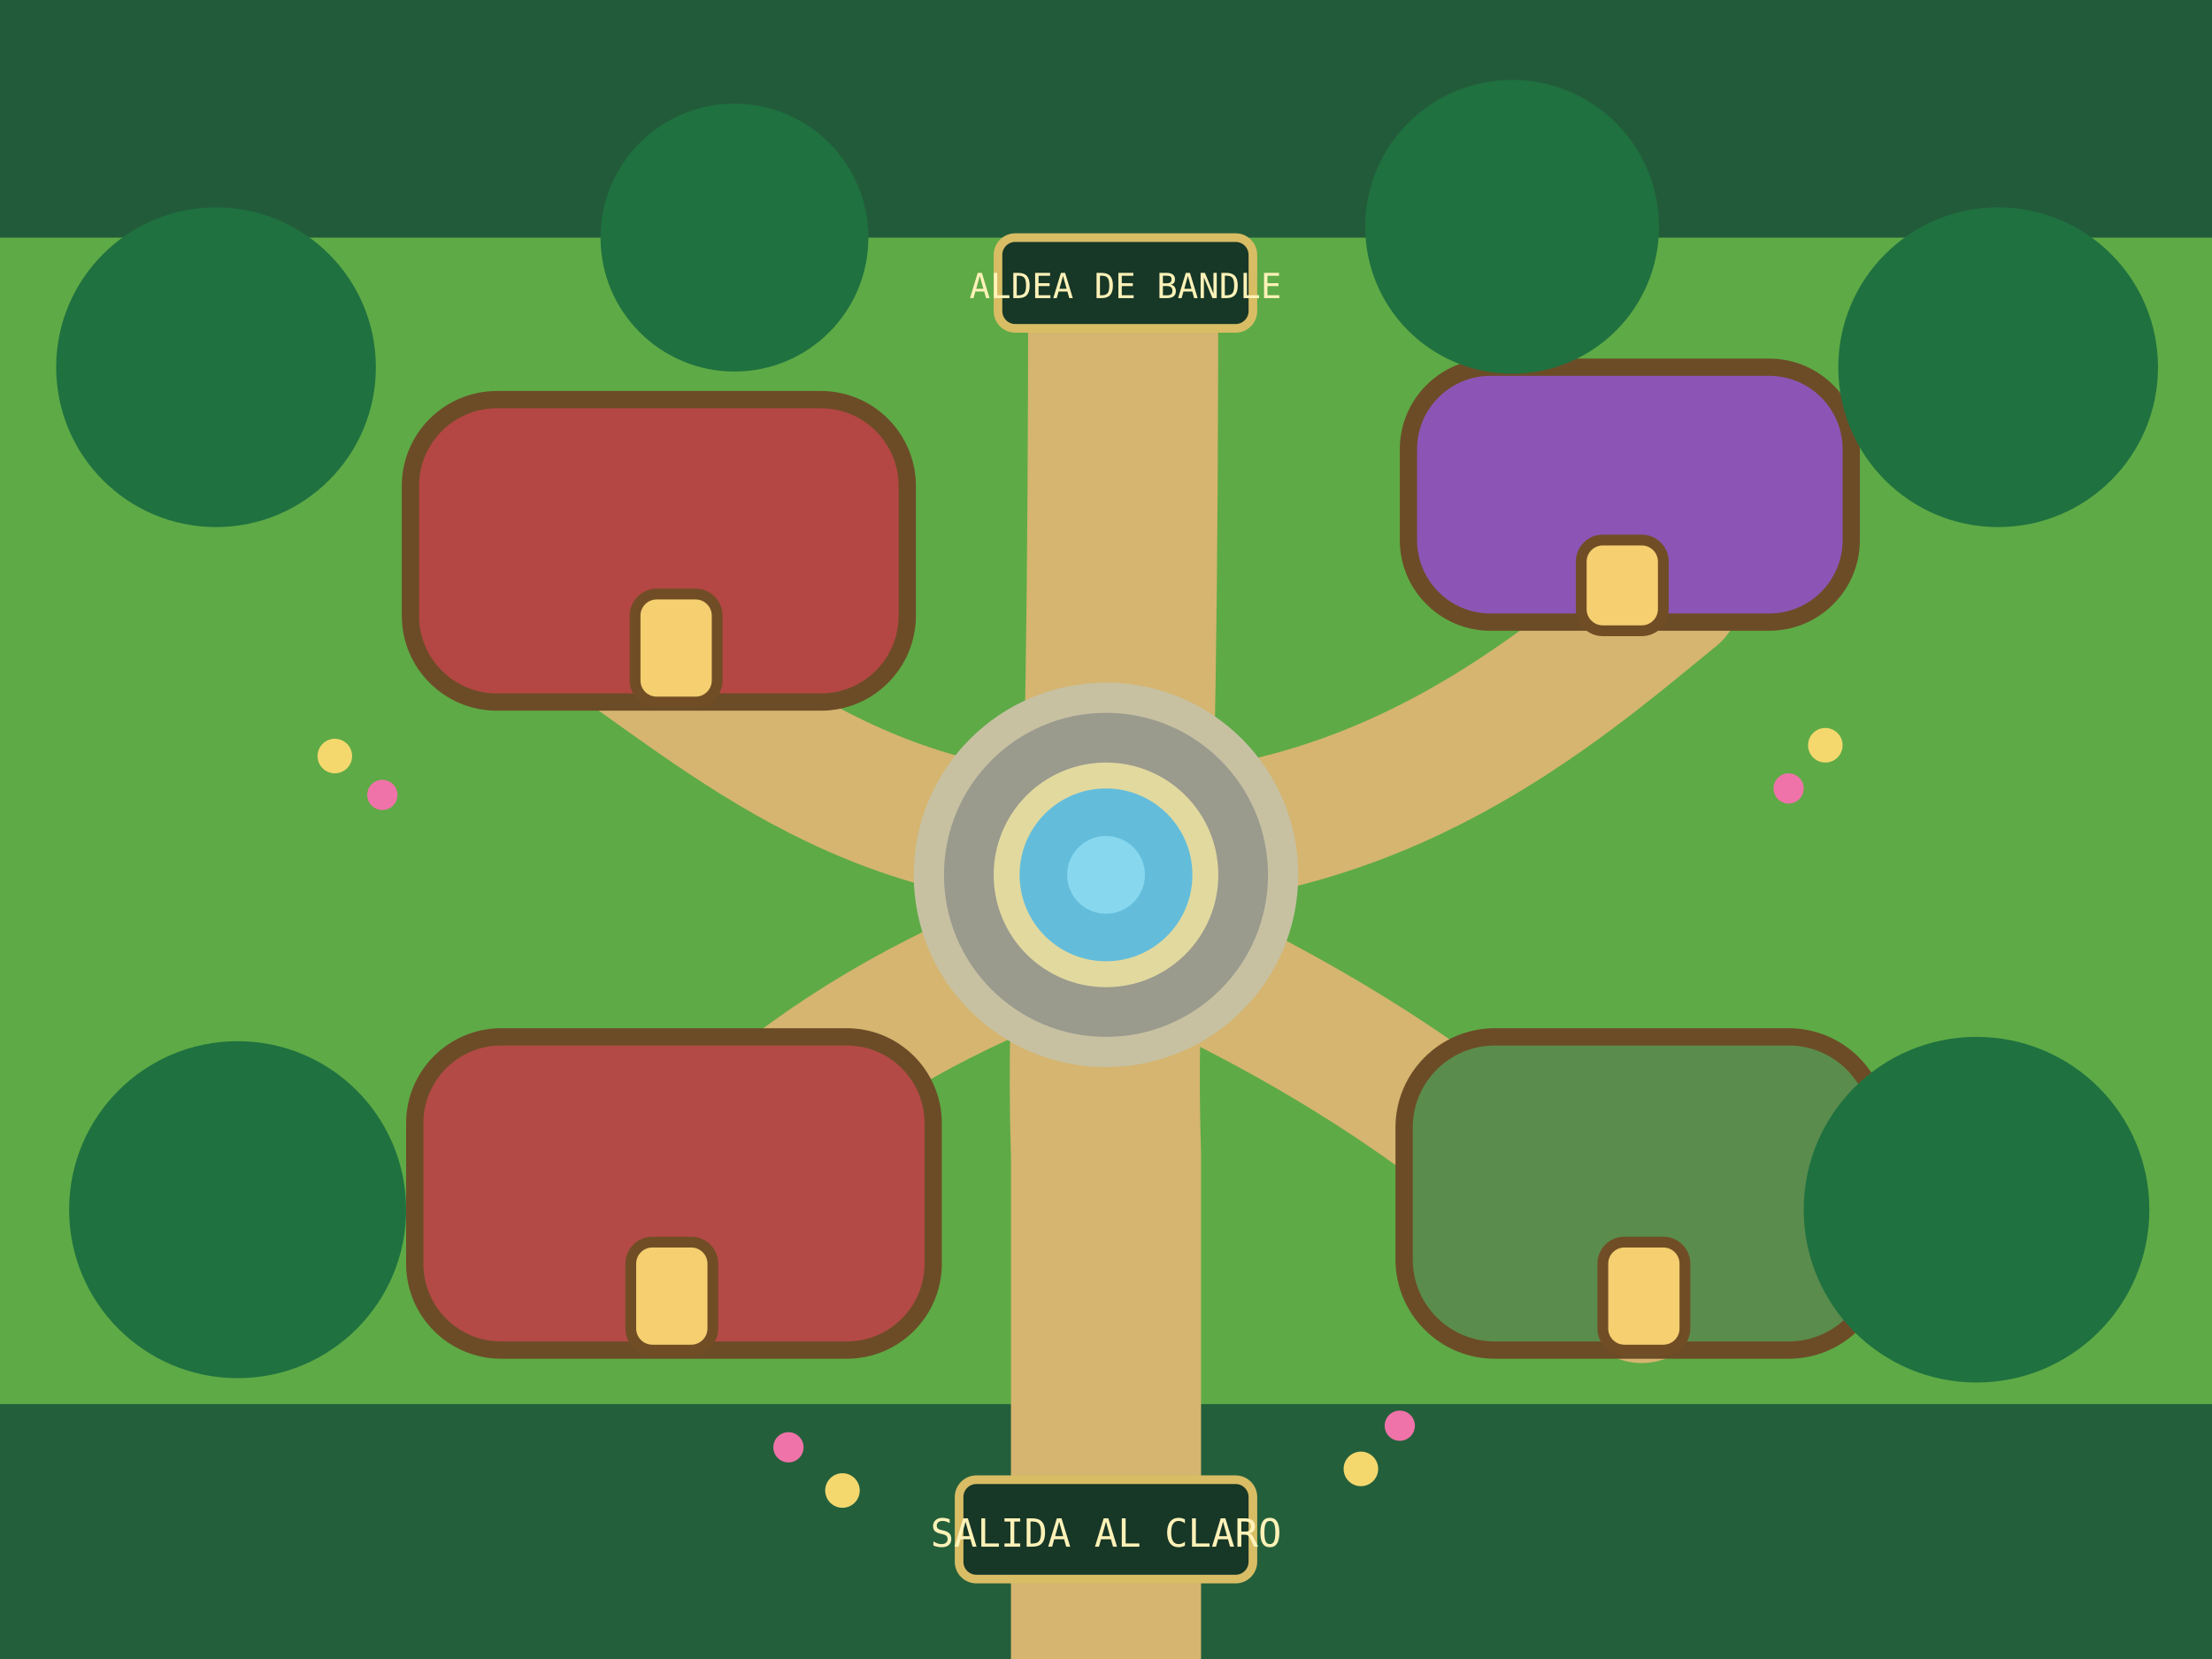
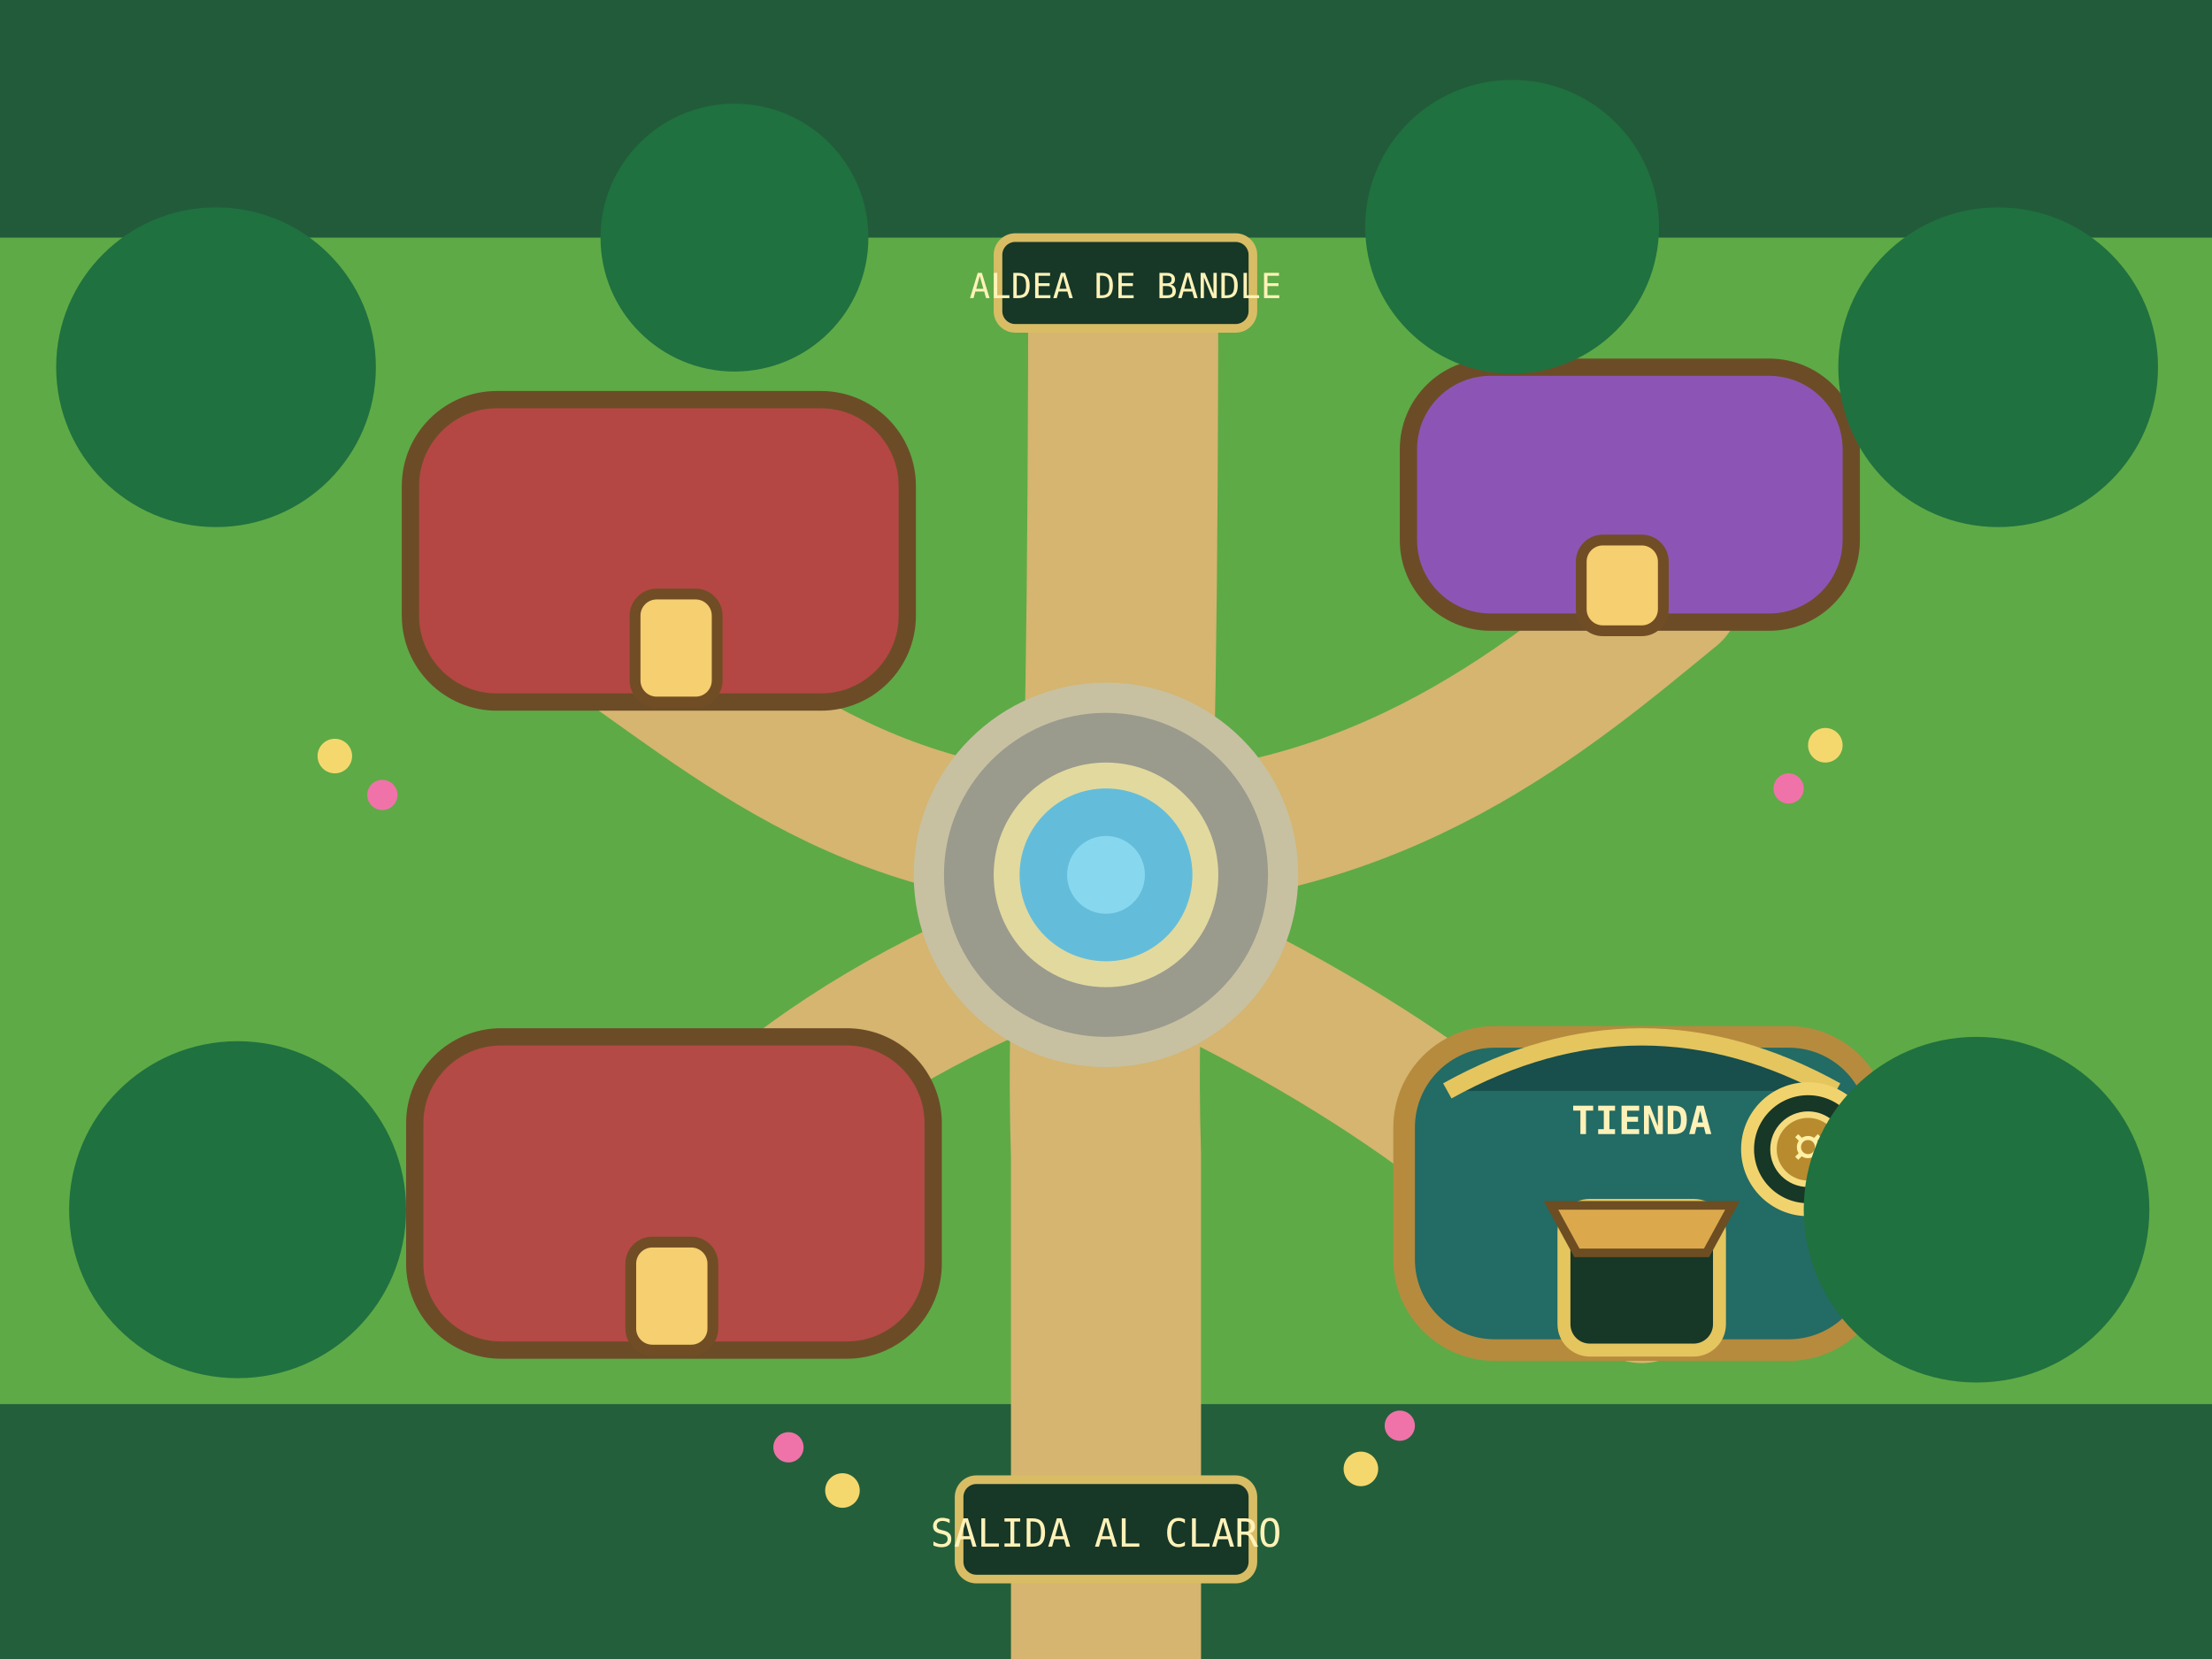
<svg xmlns="http://www.w3.org/2000/svg" width="1024" height="768" viewBox="0 0 1024 768">
  <rect width="1024" height="768" fill="#5eaa46" />
  <rect x="0" y="0" width="1024" height="110" fill="#225b3a" />
  <rect x="0" y="650" width="1024" height="118" fill="#245f3b" />
  <path d="M512 768 L512 535 Q510 470 515 420 Q520 365 520 110" fill="none" stroke="#d5b56f" stroke-width="88" />
  <path d="M512 390 C390 390 325 320 260 280 M512 390 C640 390 720 320 775 275 M512 430 C380 475 320 540 280 595 M512 430 C640 485 710 545 760 600" fill="none" stroke="#d5b56f" stroke-width="62" stroke-linecap="round" />
  <circle cx="512" cy="405" r="82" fill="#9a9a8d" stroke="#c7c1a2" stroke-width="14" />
  <circle cx="512" cy="405" r="46" fill="#63bdda" stroke="#e2d99f" stroke-width="12" />
  <circle cx="512" cy="405" r="18" fill="#87d8ef" />
  <g stroke="#6c4c27" stroke-width="8">
    <rect x="190" y="185" width="230" height="140" rx="40" fill="#b44743" />
    <rect x="652" y="170" width="205" height="118" rx="38" fill="#8c55b5" />
    <rect x="192" y="480" width="240" height="145" rx="40" fill="#b34a45" />
-     <rect x="650" y="480" width="220" height="145" rx="42" fill="#5a8c4d" />
  </g>
+   <rect x="650" y="480" width="220" height="145" rx="42" fill="#236b65" stroke="#b68b3e" stroke-width="10" />
+   <path d="M670 505 Q760 455 850 505" fill="#184e4b" stroke="#e5c55e" stroke-width="8" />
+   <rect x="724" y="558" width="72" height="67" rx="12" fill="#173727" stroke="#e5c55e" stroke-width="6" />
+   <path d="M718 558 h84 l-12 22 h-60 z" fill="#dba94c" stroke="#6d4d22" stroke-width="4" />
+   <circle cx="837" cy="532" r="28" fill="#173727" stroke="#f1d36d" stroke-width="6" />
+   <circle cx="837" cy="532" r="16" fill="#b88b2f" stroke="#f5db7d" stroke-width="3" />
+   <text x="837" y="541" text-anchor="middle" font-family="serif" font-weight="bold" font-size="28" fill="#fff0a4">¤</text>
+   <text x="760" y="525" text-anchor="middle" font-family="monospace" font-weight="bold" font-size="18" fill="#fff2b8">TIENDA</text>
  <g fill="#f5cf70" stroke="#714d25" stroke-width="5">
    <rect x="294" y="275" width="38" height="50" rx="10" />
    <rect x="732" y="250" width="38" height="42" rx="10" />
    <rect x="292" y="575" width="38" height="50" rx="10" />
-     <rect x="742" y="575" width="38" height="50" rx="10" />
  </g>
  <g fill="#1f7140">
    <circle cx="100" cy="170" r="74" />
    <circle cx="925" cy="170" r="74" />
    <circle cx="110" cy="560" r="78" />
    <circle cx="915" cy="560" r="80" />
    <circle cx="340" cy="110" r="62" />
    <circle cx="700" cy="105" r="68" />
  </g>
  <g fill="#f4d86e">
    <circle cx="155" cy="350" r="8" />
    <circle cx="845" cy="345" r="8" />
    <circle cx="390" cy="690" r="8" />
    <circle cx="630" cy="680" r="8" />
  </g>
  <g fill="#ef73a8">
    <circle cx="177" cy="368" r="7" />
    <circle cx="828" cy="365" r="7" />
    <circle cx="365" cy="670" r="7" />
    <circle cx="648" cy="660" r="7" />
  </g>
  <g fill="#173727" stroke="#d8bd65" stroke-width="4">
    <rect x="444" y="685" width="136" height="46" rx="8" />
    <rect x="462" y="110" width="118" height="42" rx="8" />
  </g>
  <text x="512" y="716" text-anchor="middle" font-family="monospace" font-size="18" fill="#fff2b8">SALIDA AL CLARO</text>
  <text x="521" y="138" text-anchor="middle" font-family="monospace" font-size="16" fill="#fff2b8">ALDEA DE BANDLE</text>
</svg>
